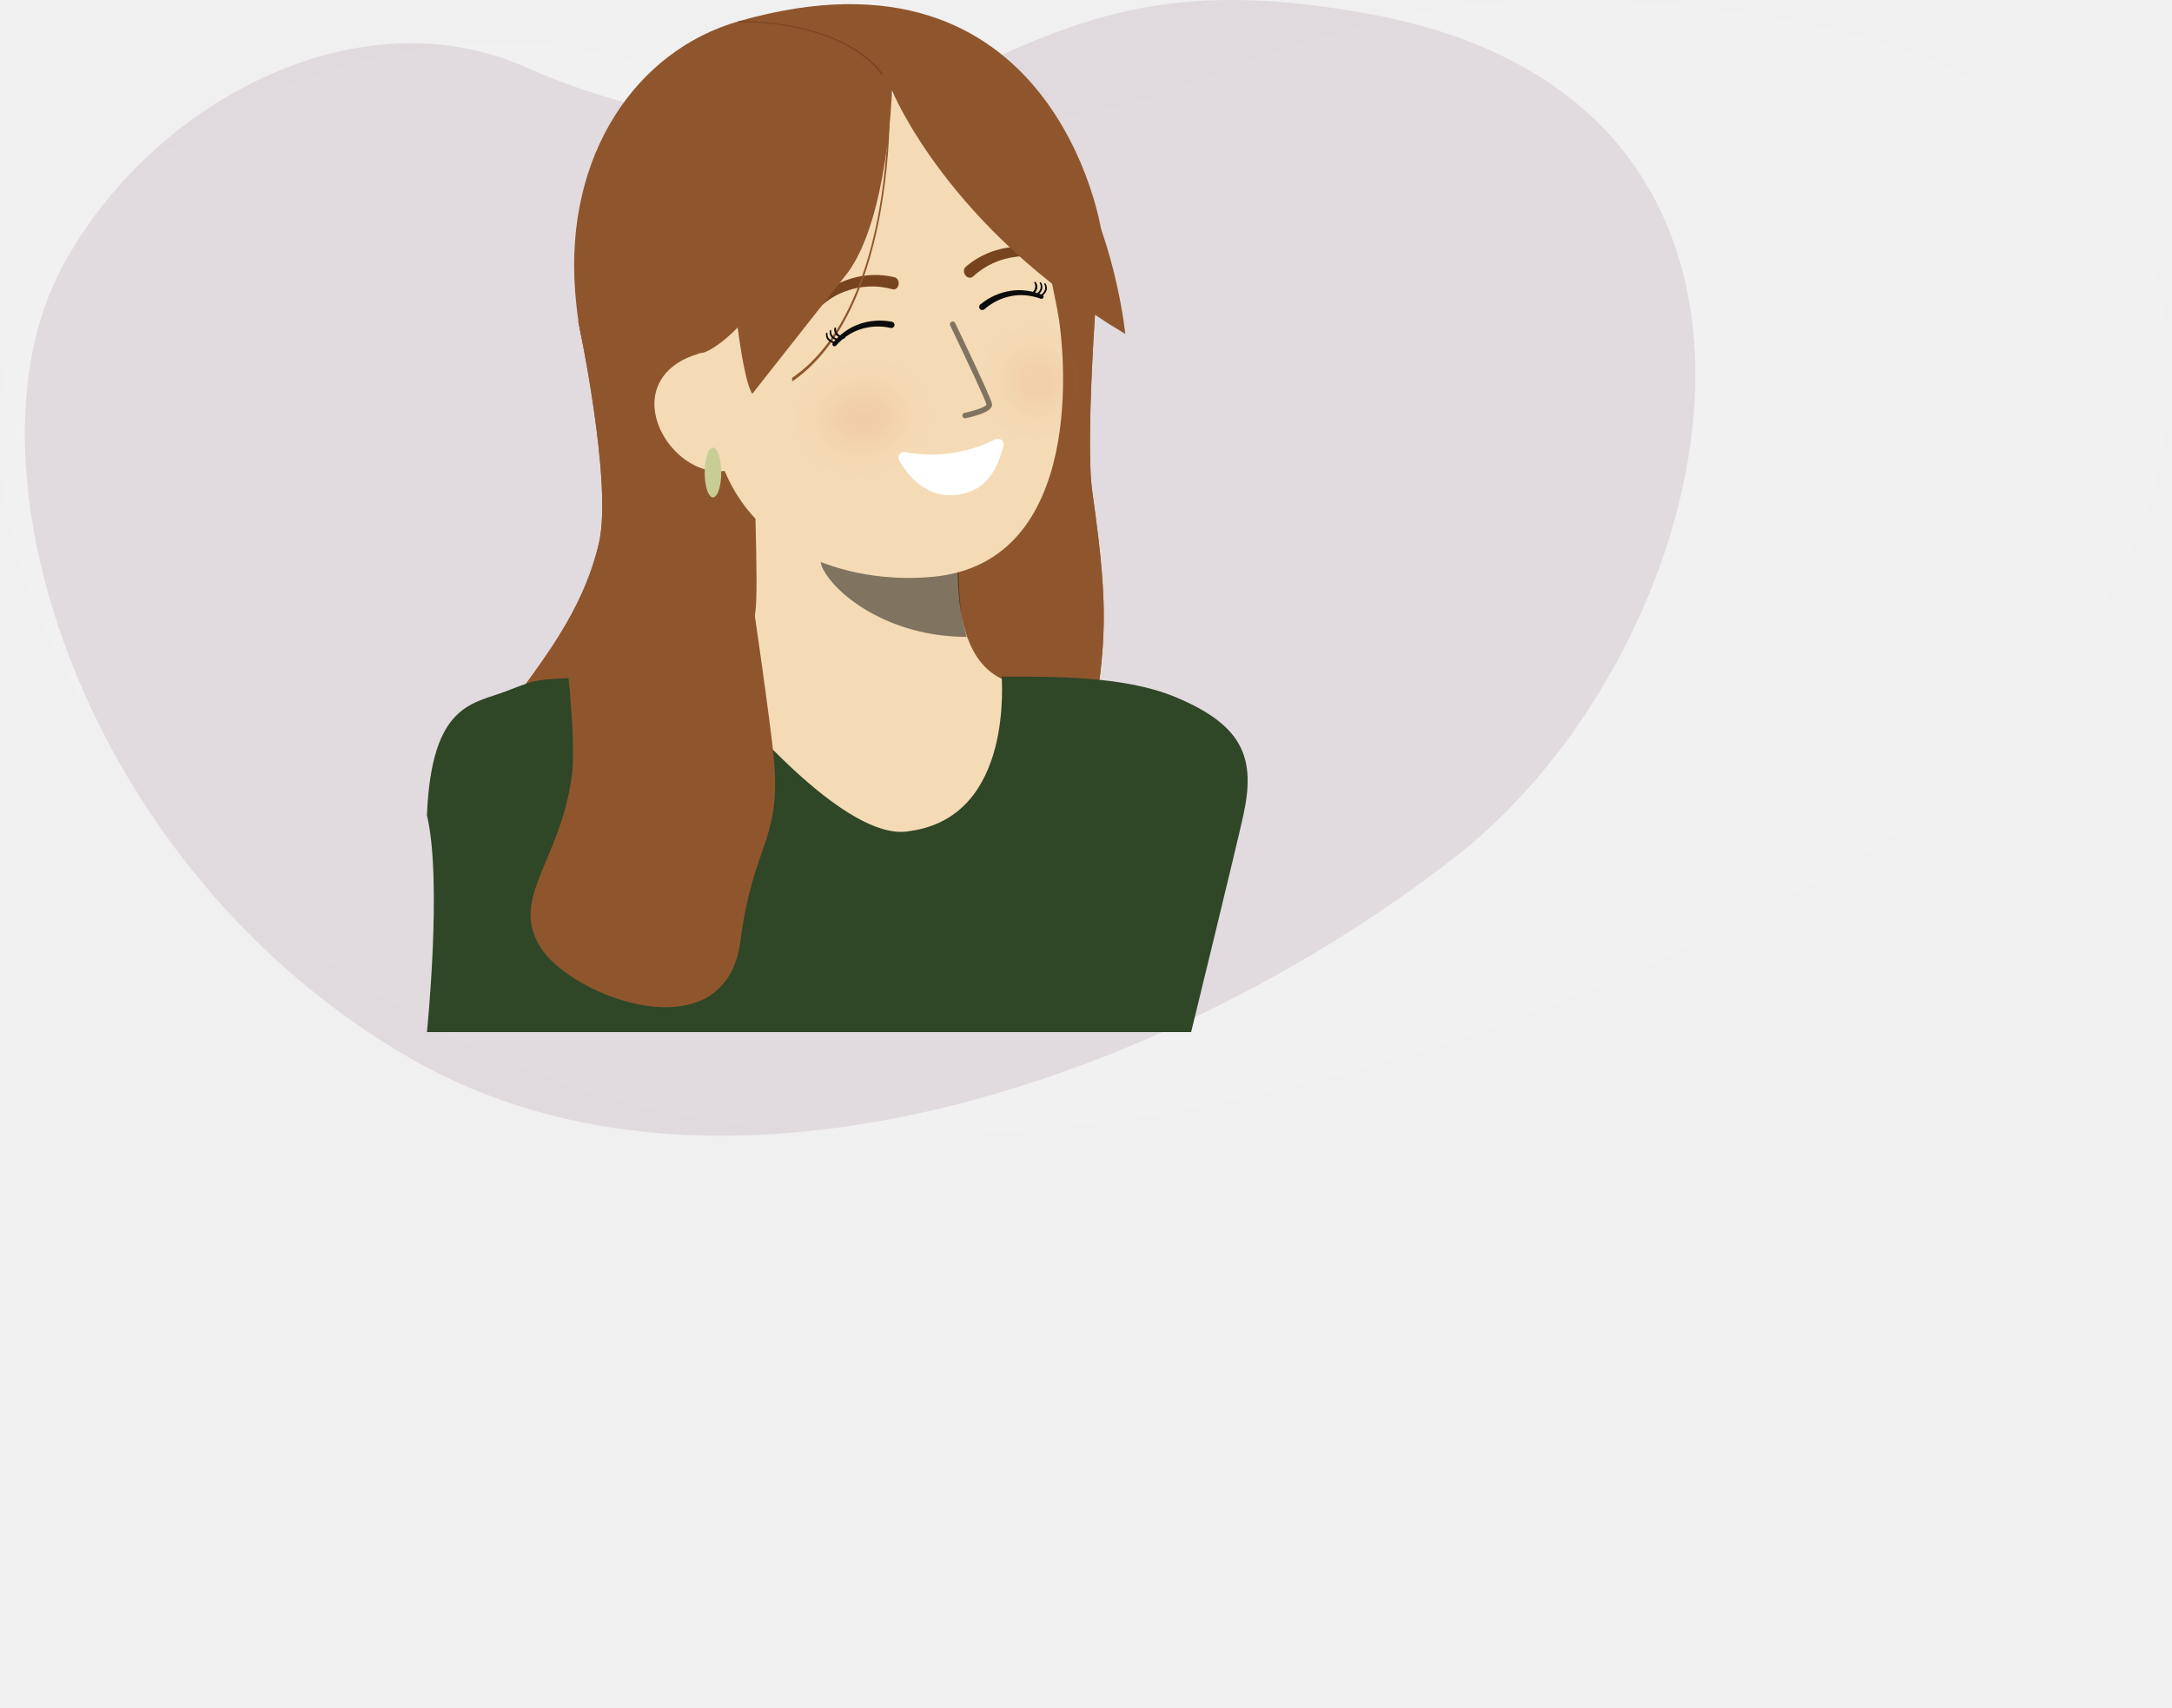
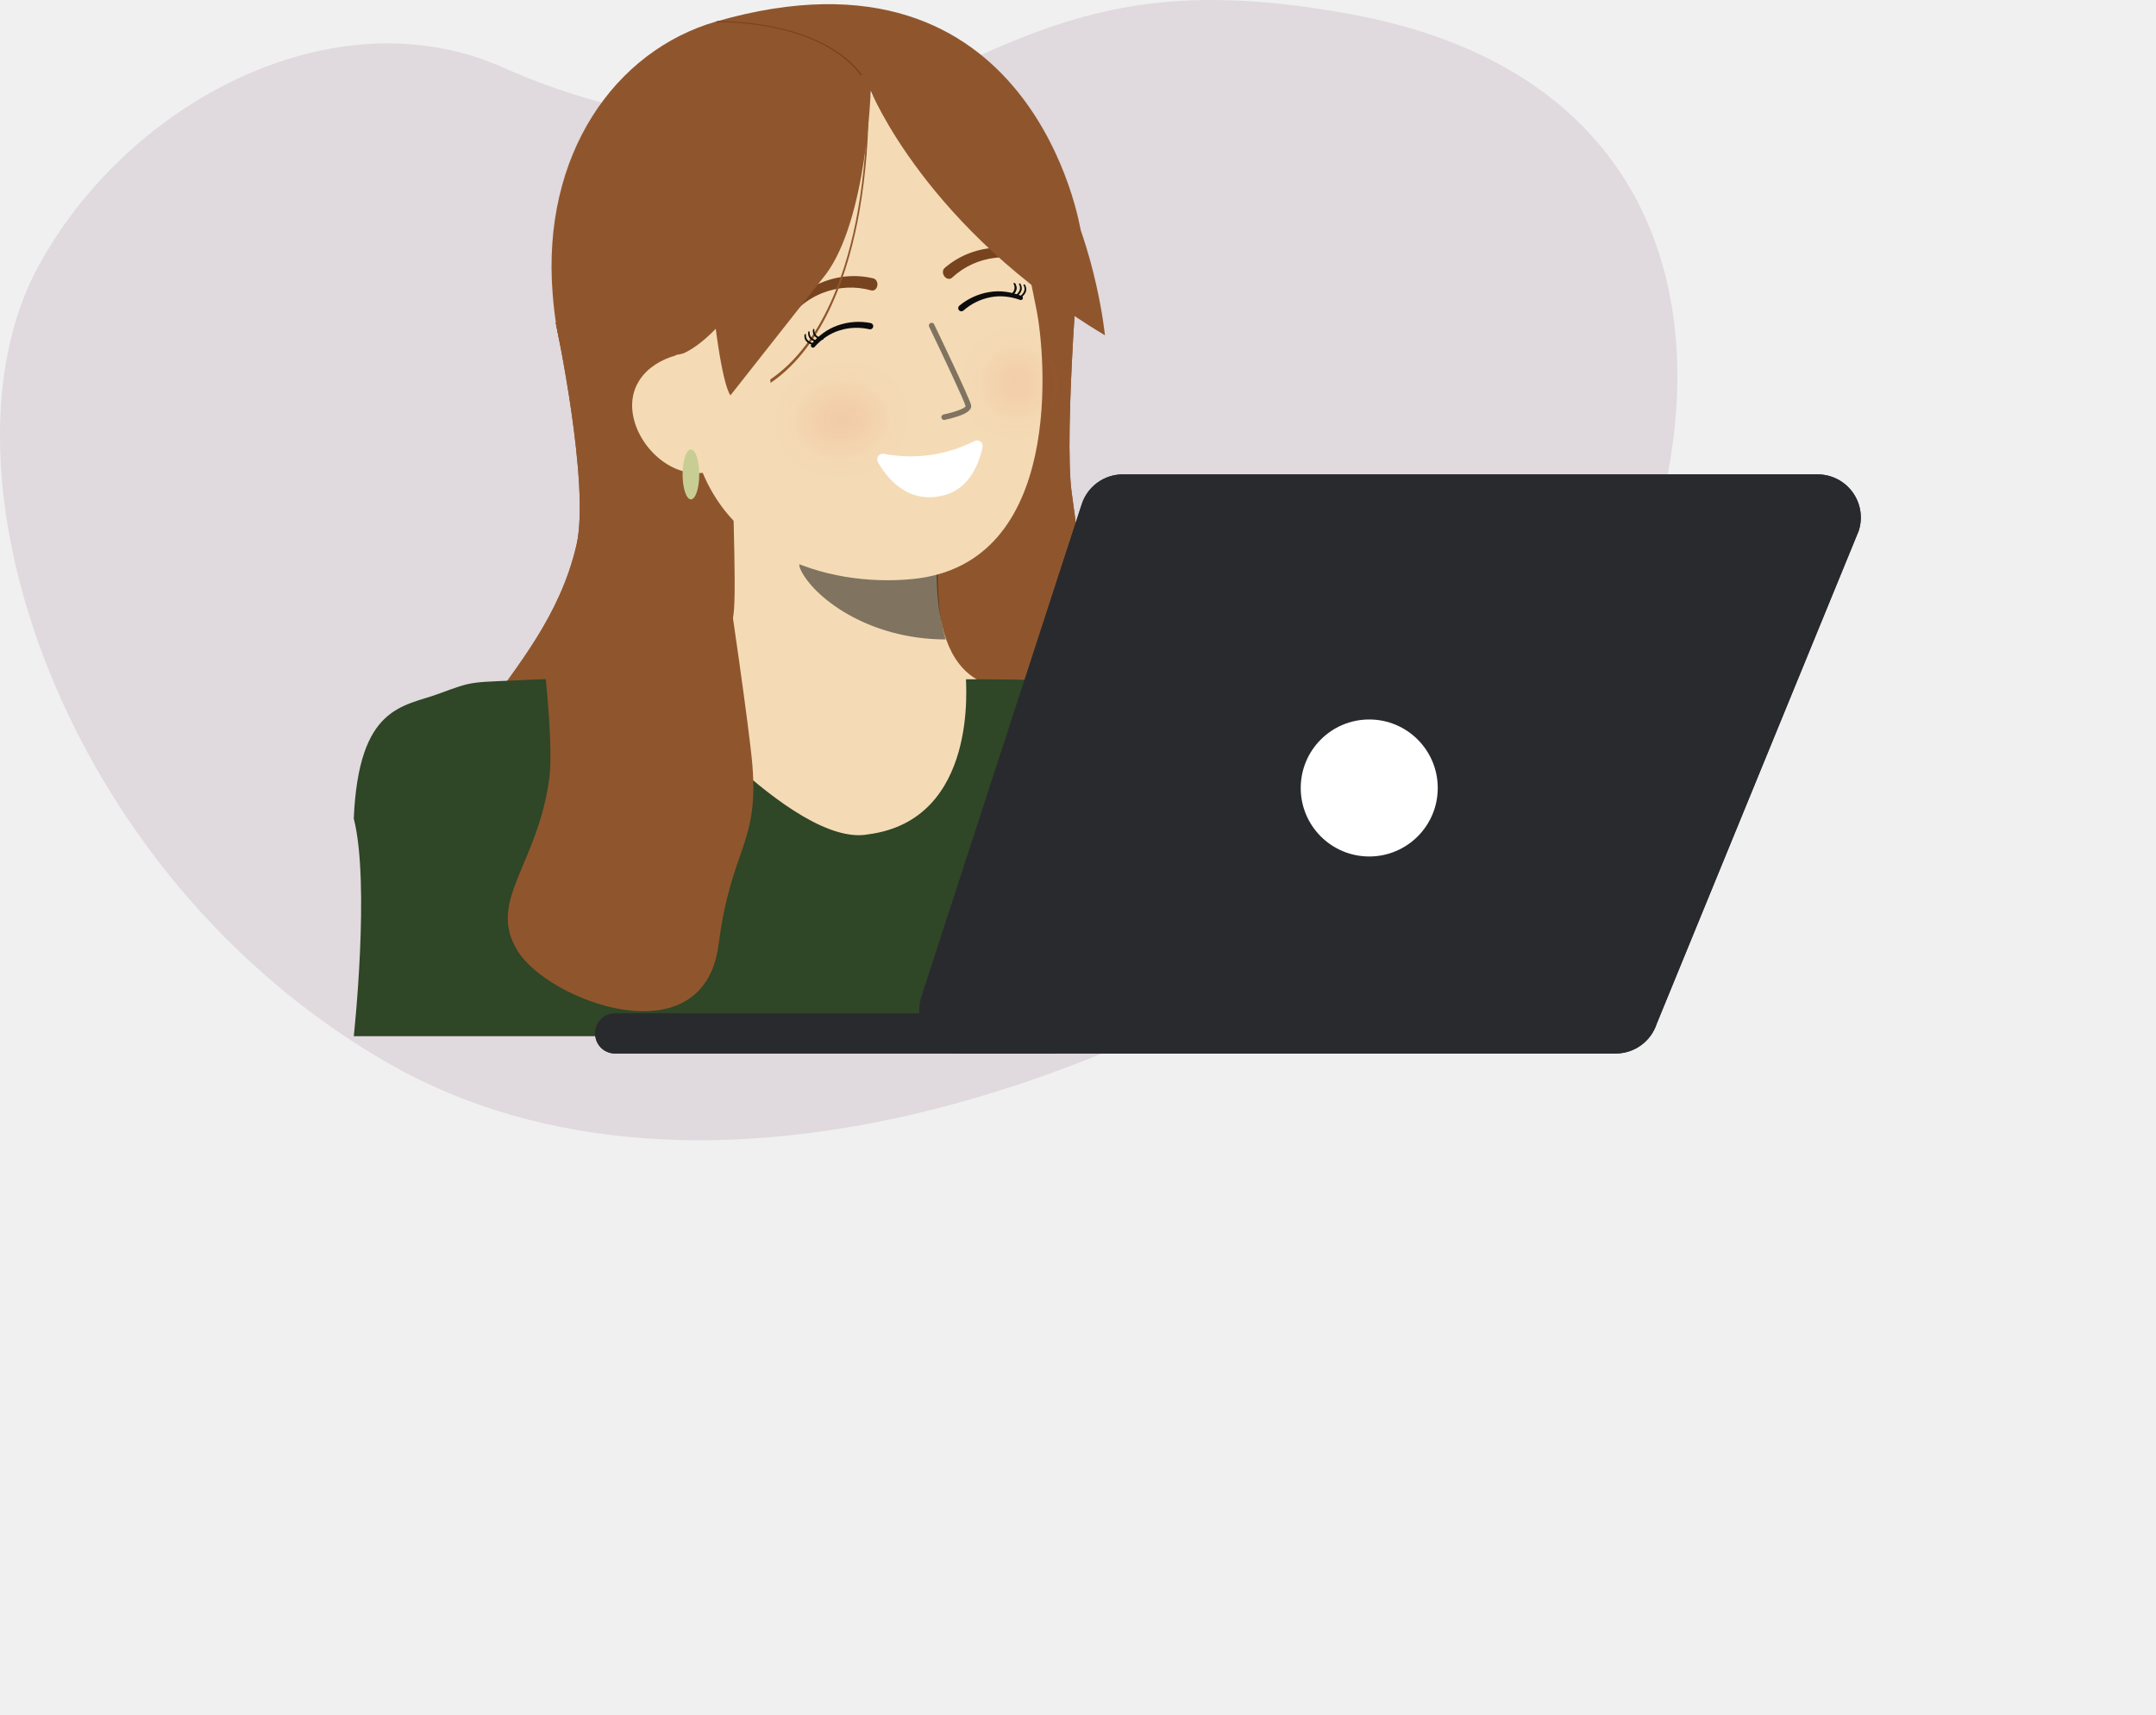
- <svg xmlns="http://www.w3.org/2000/svg" width="524" height="412" viewBox="0 0 524 412" fill="none">
-   <g clip-path="url(#clip0_0_1)">
-     <path opacity="0.08" d="M121.16 255.475C219.432 298.858 361.042 259.243 448.527 206.609C532.494 156.092 573.327 24.915 421.791 3.443C358.694 -5.498 330 3.826 283.532 21.582C246.018 35.917 194.472 29.132 157.192 16.282C104.478 -1.886 39.513 24.54 11.7 64.391C-22.373 113.228 19.112 210.424 121.16 255.475Z" fill="white" />
-     <path opacity="0.1" d="M99.263 255.475C174.907 298.858 283.91 259.243 351.251 206.609C415.884 156.092 447.314 24.915 330.671 3.443C282.103 -5.498 260.016 3.826 224.247 21.582C195.371 35.917 155.694 29.132 126.998 16.282C86.422 -1.886 36.416 24.54 15.007 64.391C-11.22 113.228 20.713 210.424 99.263 255.475Z" fill="#4E0A2F" />
-     <path d="M139.5 77.5C139.5 77.5 147.862 116.5 144.5 131C136.5 165.5 102.193 179.261 123.088 199.038C143.983 218.815 248.903 241.987 259 196.5C267.5 158.206 267.939 150.088 263.5 118.5C261.492 104.206 265.642 55.335 265.642 55.335" fill="#8F562D" />
-     <path d="M139.5 77.5C139.5 77.5 147.862 116.5 144.5 131C136.5 165.5 102.193 179.261 123.088 199.038C143.983 218.815 248.903 241.987 259 196.5C267.5 158.206 267.939 150.088 263.5 118.5C261.492 104.206 265.642 55.335 265.642 55.335" fill="#8F562D" />
-     <path d="M253 167.063C252.779 167.033 250.329 209.471 203.101 205.771C170.406 203.215 158.749 167 158 167C161.525 166.218 167.461 165.081 169.026 164.209C174.175 161.321 180.542 158.316 182.205 147.879C183.164 141.868 181.533 111.089 182.038 105L232.228 116.695C231.527 129.548 226.619 159.348 243.821 164.622C246.679 165.494 249.763 166.296 253 167.063Z" fill="#F4DBB5" />
-     <path opacity="0.5" d="M233.219 153.656C232.4 151.016 231.873 148.295 231.646 145.54C231.072 139.254 231.186 132.923 231.988 126.662C221.361 125.227 211.349 120.84 203.09 114C202.119 117.586 196.778 133.256 198.257 136.664C201.048 143.106 214.181 153.656 233.219 153.656Z" fill="#0C0C0C" />
-     <path d="M225.181 139.151C204.563 141.151 177.887 132.899 172.361 105.443L167.375 80.669C161.849 53.213 171.79 28.052 197.641 22.849C223.493 17.649 247.295 36.015 252.821 63.471L255.029 74.442C257.149 84.974 261.966 135.592 225.181 139.151Z" fill="#F4DBB5" />
-     <path d="M215.196 77.63C212.564 77.107 209.841 77.3 207.308 78.188C206.057 78.619 204.877 79.235 203.808 80.017C202.744 80.788 201.781 81.69 200.942 82.702C200.854 82.802 200.808 82.933 200.815 83.066C200.822 83.2 200.882 83.325 200.98 83.415C201.079 83.505 201.209 83.553 201.343 83.548C201.477 83.543 201.603 83.485 201.694 83.388L201.721 83.36C202.531 82.448 203.451 81.642 204.461 80.96C205.461 80.278 206.558 79.751 207.715 79.397C210.012 78.676 212.459 78.576 214.807 79.108L214.865 79.122C215.062 79.169 215.27 79.137 215.443 79.031C215.616 78.926 215.74 78.756 215.788 78.559C215.836 78.362 215.803 78.154 215.698 77.981C215.592 77.808 215.422 77.684 215.225 77.637L215.196 77.63Z" fill="#0C0C0C" />
-     <path d="M236.49 73.461C238.553 71.745 241.039 70.614 243.688 70.185C244.993 69.967 246.324 69.945 247.636 70.122C248.939 70.291 250.216 70.624 251.436 71.113C251.562 71.158 251.665 71.251 251.722 71.372C251.78 71.493 251.787 71.631 251.744 71.758C251.7 71.884 251.608 71.988 251.488 72.047C251.368 72.107 251.23 72.116 251.103 72.074L251.066 72.063C249.92 71.648 248.726 71.379 247.513 71.262C246.309 71.14 245.093 71.201 243.907 71.442C241.545 71.906 239.347 72.986 237.538 74.574L237.493 74.614C237.343 74.75 237.145 74.82 236.943 74.81C236.74 74.8 236.55 74.71 236.414 74.56C236.278 74.41 236.208 74.212 236.218 74.009C236.228 73.807 236.318 73.617 236.468 73.481L236.49 73.461Z" fill="#0C0C0C" />
-     <g opacity="0.1" filter="url(#filter0_f_0_1)">
-       <path d="M208.929 107.44C214.088 106.825 217.913 103.343 217.474 99.663C217.035 95.983 212.498 93.499 207.34 94.114C202.181 94.73 198.356 98.212 198.795 101.892C199.234 105.572 203.771 108.056 208.929 107.44Z" fill="#DE2D2D" />
-     </g>
-     <path opacity="0.5" d="M232.935 100.904L232.985 100.896C234.033 100.678 235.068 100.402 236.085 100.069C237.603 99.561 239.585 98.727 239.313 97.354C238.999 95.789 231.313 79.772 230.441 77.954C230.405 77.873 230.353 77.8 230.288 77.739C230.223 77.679 230.146 77.632 230.062 77.601C229.979 77.571 229.89 77.557 229.801 77.561C229.712 77.566 229.625 77.588 229.545 77.626C229.465 77.665 229.393 77.719 229.334 77.786C229.275 77.853 229.23 77.93 229.202 78.015C229.174 78.099 229.163 78.188 229.17 78.277C229.176 78.366 229.201 78.452 229.241 78.531C232.518 85.352 237.796 96.566 238.008 97.62C237.842 98.111 235.324 99.07 232.725 99.594C232.551 99.623 232.395 99.719 232.292 99.862C232.189 100.005 232.147 100.183 232.175 100.357C232.203 100.531 232.299 100.687 232.442 100.79C232.585 100.893 232.763 100.935 232.937 100.907L232.935 100.904Z" fill="#0C0C0C" />
-     <path d="M146.748 89.562L169.924 85.035C187.431 77.714 213 20.5 213 20.5C213 20.5 226 18 265.642 55.336C265.642 55.336 254.425 -16.749 178.177 5.136C153.592 12.191 136.177 37.25 138.767 70.443C140.582 93.7 146.748 89.562 146.748 89.562Z" fill="#8F562D" />
-     <path d="M175.65 113.485C167.794 115.066 159.734 107.943 158.15 100.085C156.566 92.227 162.066 86.614 169.922 85.033L175.03 89.482L182.403 112.123L175.65 113.485Z" fill="#F4DBB5" />
-     <path d="M215.833 66.898C211.621 65.888 207.261 66.26 203.208 67.977C201.205 68.811 199.317 70.003 197.606 71.514C195.903 73.005 194.362 74.749 193.019 76.706C192.877 76.899 192.804 77.152 192.816 77.41C192.827 77.669 192.922 77.911 193.08 78.085C193.238 78.26 193.447 78.352 193.66 78.342C193.874 78.332 194.076 78.221 194.223 78.032L194.266 77.978C195.561 76.215 197.035 74.656 198.651 73.337C200.252 72.018 202.007 70.999 203.86 70.315C207.536 68.921 211.452 68.729 215.211 69.756L215.303 69.783C215.619 69.875 215.951 69.813 216.228 69.609C216.505 69.405 216.704 69.076 216.78 68.695C216.856 68.314 216.804 67.913 216.636 67.578C216.467 67.244 216.195 67.004 215.88 66.912L215.833 66.898Z" fill="#77441F" />
-     <path d="M232.941 64.412C236.218 61.579 240.262 59.907 244.65 59.57C246.813 59.39 249.038 59.581 251.251 60.137C253.449 60.679 255.619 61.52 257.711 62.641C257.926 62.748 258.107 62.939 258.215 63.174C258.324 63.408 258.351 63.667 258.291 63.895C258.23 64.122 258.087 64.299 257.893 64.389C257.698 64.478 257.468 64.472 257.251 64.372L257.188 64.344C255.228 63.374 253.203 62.666 251.16 62.237C249.133 61.801 247.106 61.703 245.146 61.946C241.24 62.397 237.673 64.025 234.807 66.665L234.737 66.731C234.5 66.958 234.175 67.055 233.836 67.001C233.496 66.947 233.169 66.747 232.926 66.444C232.683 66.14 232.545 65.76 232.541 65.385C232.537 65.01 232.669 64.672 232.906 64.445L232.941 64.412Z" fill="#77441F" />
-     <path d="M219.5 200.5C202.402 203.877 170.836 163.235 170.836 163.235C170.836 163.235 155.247 162.705 145.185 163.236C128.712 164.106 130.874 163.348 122.225 166.722C114.18 169.86 104.111 169.505 103 196.683C106.753 212.379 103 249 103 249H287.363C287.363 249 298.418 203.749 299.96 196.683C302.9 183.195 300.269 175.064 283.434 168.116C271.225 163.077 254.383 163.235 241.696 163.236C241.49 163.236 244.903 197.014 219.5 200.5Z" fill="#2F4627" />
-     <g opacity="0.1" filter="url(#filter1_f_0_1)">
-       <path d="M250.981 98.792C254.51 98.371 257.016 95.046 256.577 91.367C256.138 87.687 252.92 85.045 249.391 85.466C245.861 85.887 243.356 89.212 243.795 92.892C244.234 96.572 247.451 99.213 250.981 98.792Z" fill="#DE2D2D" />
-     </g>
-     <path d="M215.011 20.91C210.506 12.272 200.716 8.428 193.294 6.725C188.343 5.605 183.176 5.046 178.125 5.084L178.22 5.346C183.205 5.31 188.304 5.863 193.19 6.969C200.491 8.647 210.123 12.435 214.561 20.948L215.011 20.91Z" fill="#78441E" />
-     <path d="M191.138 92.012C204.318 83.01 210.011 64.698 212.465 50.917C214.077 41.724 214.822 32.183 214.652 22.905L214.251 23.102C214.417 32.259 213.68 41.675 212.087 50.746C209.669 64.301 204.06 82.32 191.07 91.188L191.138 92.012Z" fill="#8F562D" />
-     <ellipse cx="172" cy="114" rx="2" ry="6" fill="#C8CD94" />
-     <path d="M203.467 81.657C202.728 81.532 202.135 81.238 201.75 80.805C201.558 80.593 201.426 80.345 201.359 80.071C201.291 79.799 201.277 79.507 201.317 79.202C201.32 79.172 201.34 79.138 201.373 79.109C201.406 79.079 201.45 79.056 201.494 79.045C201.538 79.034 201.58 79.035 201.61 79.049C201.64 79.062 201.656 79.087 201.655 79.117L201.654 79.126C201.63 79.406 201.657 79.672 201.733 79.919C201.807 80.164 201.941 80.384 202.129 80.57C202.498 80.944 203.048 81.192 203.723 81.288L203.74 81.29C203.797 81.298 203.838 81.324 203.854 81.364C203.87 81.404 203.859 81.453 203.824 81.502C203.789 81.551 203.733 81.595 203.667 81.624C203.602 81.653 203.533 81.665 203.476 81.658L203.467 81.657Z" fill="#0C0C0C" />
-     <path d="M201.438 82.879C200.698 82.754 200.105 82.46 199.72 82.027C199.528 81.815 199.396 81.567 199.329 81.293C199.261 81.021 199.247 80.729 199.288 80.424C199.291 80.394 199.311 80.36 199.344 80.331C199.377 80.301 199.42 80.278 199.464 80.267C199.509 80.256 199.55 80.257 199.58 80.271C199.61 80.284 199.626 80.309 199.625 80.339L199.625 80.348C199.601 80.628 199.627 80.894 199.704 81.141C199.778 81.386 199.911 81.606 200.099 81.792C200.468 82.166 201.018 82.414 201.693 82.51L201.71 82.512C201.768 82.52 201.809 82.546 201.824 82.586C201.84 82.626 201.829 82.675 201.794 82.724C201.759 82.773 201.703 82.817 201.638 82.846C201.572 82.875 201.503 82.887 201.446 82.88L201.438 82.879Z" fill="#0C0C0C" />
-     <path d="M202.333 82.23C201.593 82.106 201 81.811 200.615 81.378C200.423 81.166 200.292 80.918 200.225 80.644C200.156 80.373 200.142 80.081 200.183 79.776C200.186 79.745 200.206 79.711 200.239 79.682C200.272 79.652 200.315 79.63 200.359 79.618C200.404 79.607 200.445 79.609 200.476 79.622C200.506 79.635 200.522 79.66 200.52 79.69L200.52 79.699C200.496 79.979 200.522 80.245 200.599 80.492C200.673 80.737 200.806 80.957 200.995 81.143C201.364 81.517 201.914 81.765 202.589 81.862L202.606 81.864C202.663 81.871 202.704 81.897 202.72 81.937C202.736 81.977 202.725 82.026 202.69 82.075C202.655 82.124 202.598 82.168 202.533 82.197C202.468 82.226 202.399 82.239 202.341 82.231L202.333 82.23Z" fill="#0C0C0C" />
-     <path d="M203.467 81.657C202.728 81.532 202.135 81.238 201.75 80.805C201.558 80.593 201.426 80.345 201.359 80.071C201.291 79.799 201.277 79.507 201.317 79.202C201.32 79.172 201.34 79.138 201.373 79.109C201.406 79.079 201.45 79.056 201.494 79.045C201.538 79.034 201.58 79.035 201.61 79.049C201.64 79.062 201.656 79.087 201.655 79.117L201.654 79.126C201.63 79.406 201.657 79.672 201.733 79.919C201.807 80.164 201.941 80.384 202.129 80.57C202.498 80.944 203.048 81.192 203.723 81.288L203.74 81.29C203.797 81.298 203.838 81.324 203.854 81.364C203.87 81.404 203.859 81.453 203.824 81.502C203.789 81.551 203.733 81.595 203.667 81.624C203.602 81.653 203.533 81.665 203.476 81.658L203.467 81.657Z" fill="#0C0C0C" />
-     <path d="M248.919 71.233C249.544 70.818 249.967 70.309 250.142 69.756C250.232 69.484 250.252 69.205 250.201 68.927C250.153 68.651 250.048 68.379 249.886 68.116C249.871 68.09 249.839 68.067 249.797 68.053C249.755 68.04 249.706 68.037 249.661 68.044C249.616 68.052 249.579 68.07 249.557 68.095C249.535 68.119 249.53 68.148 249.544 68.175L249.547 68.183C249.683 68.429 249.767 68.683 249.797 68.94C249.829 69.194 249.797 69.449 249.701 69.696C249.515 70.187 249.113 70.637 248.536 71L248.521 71.008C248.472 71.039 248.445 71.079 248.447 71.122C248.448 71.165 248.478 71.206 248.53 71.236C248.582 71.266 248.651 71.284 248.723 71.284C248.794 71.284 248.862 71.267 248.912 71.237L248.919 71.233Z" fill="#0C0C0C" />
-     <path d="M251.27 71.525C251.895 71.11 252.317 70.601 252.493 70.048C252.583 69.776 252.602 69.497 252.552 69.219C252.504 68.943 252.399 68.671 252.237 68.408C252.222 68.382 252.19 68.359 252.148 68.345C252.106 68.332 252.057 68.329 252.012 68.336C251.967 68.344 251.93 68.362 251.908 68.387C251.886 68.411 251.881 68.44 251.894 68.468L251.898 68.475C252.034 68.721 252.118 68.975 252.148 69.232C252.18 69.486 252.148 69.741 252.052 69.988C251.866 70.479 251.464 70.929 250.887 71.292L250.872 71.3C250.823 71.331 250.796 71.371 250.798 71.414C250.799 71.457 250.829 71.498 250.881 71.528C250.933 71.558 251.002 71.576 251.074 71.576C251.145 71.576 251.213 71.559 251.263 71.529L251.27 71.525Z" fill="#0C0C0C" />
-     <path d="M250.188 71.296C250.813 70.881 251.236 70.371 251.412 69.819C251.501 69.547 251.521 69.268 251.471 68.99C251.423 68.714 251.317 68.442 251.156 68.179C251.141 68.152 251.109 68.13 251.067 68.116C251.025 68.103 250.976 68.1 250.931 68.107C250.886 68.115 250.848 68.133 250.826 68.158C250.804 68.182 250.799 68.211 250.813 68.239L250.817 68.246C250.953 68.492 251.037 68.746 251.067 69.003C251.099 69.257 251.066 69.512 250.97 69.759C250.784 70.25 250.383 70.7 249.805 71.063L249.791 71.072C249.741 71.102 249.714 71.142 249.716 71.185C249.718 71.228 249.748 71.269 249.8 71.299C249.851 71.329 249.921 71.346 249.992 71.347C250.064 71.347 250.132 71.33 250.181 71.3L250.188 71.296Z" fill="#0C0C0C" />
-     <path d="M248.919 71.233C249.544 70.818 249.967 70.309 250.142 69.756C250.232 69.484 250.252 69.205 250.201 68.927C250.153 68.651 250.048 68.379 249.886 68.116C249.871 68.09 249.839 68.067 249.797 68.053C249.755 68.04 249.706 68.037 249.661 68.044C249.616 68.052 249.579 68.07 249.557 68.095C249.535 68.119 249.53 68.148 249.544 68.175L249.547 68.183C249.683 68.429 249.767 68.683 249.797 68.94C249.829 69.194 249.797 69.449 249.701 69.696C249.515 70.187 249.113 70.637 248.536 71L248.521 71.008C248.472 71.039 248.445 71.079 248.447 71.122C248.448 71.165 248.478 71.206 248.53 71.236C248.582 71.266 248.651 71.284 248.723 71.284C248.794 71.284 248.862 71.267 248.912 71.237L248.919 71.233Z" fill="#0C0C0C" />
-     <path d="M240.103 105.995C233.404 109.4 225.761 110.477 218.382 109.056C218.127 109.007 217.863 109.033 217.621 109.129C217.38 109.225 217.171 109.389 217.019 109.599C216.866 109.81 216.777 110.06 216.762 110.319C216.746 110.579 216.805 110.837 216.931 111.064C219.131 114.941 224.349 121.565 233.301 118.865C239.081 117.121 241.266 111.173 242.076 107.495C242.131 107.241 242.113 106.976 242.023 106.732C241.933 106.488 241.775 106.274 241.567 106.117C241.36 105.959 241.113 105.864 240.853 105.842C240.594 105.821 240.334 105.873 240.103 105.995Z" fill="white" />
+ <svg xmlns="http://www.w3.org/2000/svg" width="518" height="412" viewBox="0 0 518 412" fill="none">
+   <path opacity="0.1" d="M93.263 255.475C168.907 298.858 277.91 259.243 345.251 206.609C409.884 156.092 441.314 24.915 324.671 3.443C276.103 -5.498 254.016 3.826 218.247 21.582C189.371 35.917 149.694 29.132 120.998 16.282C80.422 -1.886 30.416 24.54 9.007 64.391C-17.22 113.228 14.713 210.424 93.263 255.475Z" fill="#4E0A2F" />
+   <path d="M133.5 77.5C133.5 77.5 141.862 116.5 138.5 131C130.5 165.5 96.193 179.261 117.088 199.038C137.983 218.815 242.903 241.987 253 196.5C261.5 158.206 261.939 150.088 257.5 118.5C255.492 104.206 259.642 55.335 259.642 55.335" fill="#8F562D" />
+   <path d="M133.5 77.5C133.5 77.5 141.862 116.5 138.5 131C130.5 165.5 96.193 179.261 117.088 199.038C137.983 218.815 242.903 241.987 253 196.5C261.5 158.206 261.939 150.088 257.5 118.5C255.492 104.206 259.642 55.335 259.642 55.335" fill="#8F562D" />
+   <path d="M247 167.063C246.779 167.033 244.329 209.471 197.101 205.771C164.406 203.215 152.749 167 152 167C155.525 166.218 161.461 165.081 163.026 164.209C168.175 161.321 174.542 158.316 176.205 147.879C177.164 141.868 175.533 111.089 176.038 105L226.228 116.695C225.527 129.548 220.619 159.348 237.821 164.622C240.679 165.494 243.763 166.296 247 167.063Z" fill="#F4DBB5" />
+   <path opacity="0.5" d="M227.219 153.656C226.4 151.016 225.873 148.295 225.646 145.54C225.072 139.254 225.186 132.923 225.988 126.662C215.361 125.227 205.349 120.84 197.09 114C196.119 117.586 190.778 133.256 192.257 136.664C195.048 143.106 208.181 153.656 227.219 153.656Z" fill="#0C0C0C" />
+   <path d="M219.181 139.151C198.563 141.151 171.887 132.899 166.361 105.443L161.375 80.669C155.849 53.213 165.79 28.052 191.641 22.849C217.493 17.649 241.295 36.015 246.821 63.471L249.029 74.442C251.149 84.974 255.966 135.592 219.181 139.151Z" fill="#F4DBB5" />
+   <path d="M209.196 77.63C206.564 77.107 203.841 77.3 201.308 78.188C200.057 78.619 198.877 79.235 197.808 80.017C196.744 80.788 195.781 81.69 194.942 82.702C194.854 82.802 194.808 82.933 194.815 83.066C194.822 83.2 194.882 83.325 194.98 83.415C195.079 83.505 195.209 83.553 195.343 83.548C195.477 83.543 195.603 83.485 195.694 83.388L195.721 83.36C196.531 82.448 197.451 81.642 198.461 80.96C199.461 80.278 200.558 79.751 201.715 79.397C204.012 78.676 206.459 78.576 208.807 79.108L208.865 79.122C209.062 79.169 209.27 79.137 209.443 79.031C209.616 78.926 209.74 78.756 209.788 78.559C209.836 78.362 209.803 78.154 209.698 77.981C209.592 77.808 209.422 77.684 209.225 77.637L209.196 77.63Z" fill="#0C0C0C" />
+   <path d="M230.49 73.461C232.553 71.745 235.039 70.614 237.688 70.185C238.993 69.967 240.324 69.945 241.636 70.122C242.939 70.291 244.216 70.624 245.436 71.113C245.562 71.158 245.665 71.251 245.722 71.372C245.78 71.493 245.787 71.631 245.744 71.758C245.7 71.884 245.608 71.988 245.488 72.047C245.368 72.107 245.23 72.116 245.103 72.074L245.066 72.063C243.92 71.648 242.726 71.379 241.513 71.262C240.309 71.14 239.093 71.201 237.907 71.442C235.545 71.906 233.347 72.986 231.538 74.574L231.493 74.614C231.343 74.75 231.145 74.82 230.943 74.81C230.74 74.8 230.55 74.71 230.414 74.56C230.278 74.41 230.208 74.212 230.218 74.009C230.228 73.807 230.318 73.617 230.468 73.481L230.49 73.461Z" fill="#0C0C0C" />
+   <g opacity="0.1" filter="url(#filter0_f_0_1)">
+     <path d="M202.929 107.44C208.088 106.825 211.913 103.343 211.474 99.663C211.035 95.983 206.498 93.499 201.34 94.114C196.181 94.73 192.356 98.212 192.795 101.892C193.234 105.572 197.771 108.056 202.929 107.44Z" fill="#DE2D2D" />
  </g>
-   <path d="M181.5 95L204.45 65.878C214.262 52.678 215.2 21.799 215.2 21.799C215.2 21.799 228.565 54.976 271.474 80.568C271.474 80.568 263.634 -0.06 205.638 20.069C186.938 26.558 174.338 47.477 177.4 74.405C179.546 93.272 181.5 95 181.5 95Z" fill="#8F562D" />
-   <path d="M136.193 154.498C136.193 154.498 139.164 178.249 137.97 187.08C135.127 208.09 122.939 216.471 130.362 228.515C137.786 240.559 175.063 254.671 178.65 226.969C181.67 203.648 188.339 203.011 186.762 183.774C186.049 175.069 181.01 141 181.01 141" fill="#8F562D" />
+   <path opacity="0.5" d="M226.935 100.904L226.985 100.896C228.033 100.678 229.068 100.402 230.085 100.069C231.603 99.561 233.585 98.727 233.313 97.354C232.999 95.789 225.313 79.772 224.441 77.954C224.405 77.873 224.353 77.8 224.288 77.739C224.223 77.679 224.146 77.632 224.062 77.601C223.979 77.571 223.89 77.557 223.801 77.561C223.712 77.566 223.625 77.588 223.545 77.626C223.465 77.665 223.393 77.719 223.334 77.786C223.275 77.853 223.23 77.93 223.202 78.015C223.174 78.099 223.163 78.188 223.17 78.277C223.176 78.366 223.201 78.452 223.241 78.531C226.518 85.352 231.796 96.566 232.008 97.62C231.842 98.111 229.324 99.07 226.725 99.594C226.551 99.623 226.395 99.719 226.292 99.862C226.189 100.005 226.147 100.183 226.175 100.357C226.203 100.531 226.299 100.687 226.442 100.79C226.585 100.893 226.763 100.935 226.937 100.907L226.935 100.904Z" fill="#0C0C0C" />
+   <path d="M140.748 89.562L163.924 85.035C181.431 77.714 207 20.5 207 20.5C207 20.5 220 18 259.642 55.336C259.642 55.336 248.425 -16.749 172.177 5.136C147.592 12.191 130.177 37.25 132.767 70.443C134.582 93.7 140.748 89.562 140.748 89.562Z" fill="#8F562D" />
+   <path d="M169.65 113.485C161.794 115.066 153.734 107.943 152.15 100.085C150.566 92.227 156.066 86.614 163.922 85.033L169.03 89.482L176.403 112.123L169.65 113.485Z" fill="#F4DBB5" />
+   <path d="M209.833 66.898C205.621 65.888 201.261 66.26 197.208 67.977C195.205 68.811 193.317 70.003 191.606 71.514C189.903 73.005 188.362 74.749 187.019 76.706C186.877 76.899 186.804 77.152 186.816 77.41C186.827 77.669 186.922 77.911 187.08 78.085C187.238 78.26 187.447 78.352 187.66 78.342C187.874 78.332 188.076 78.221 188.223 78.032L188.266 77.978C189.561 76.215 191.035 74.656 192.651 73.337C194.252 72.018 196.007 70.999 197.86 70.315C201.536 68.921 205.452 68.729 209.211 69.756L209.303 69.783C209.619 69.875 209.951 69.813 210.228 69.609C210.505 69.405 210.704 69.076 210.78 68.695C210.856 68.314 210.804 67.913 210.636 67.578C210.467 67.244 210.195 67.004 209.88 66.912L209.833 66.898Z" fill="#77441F" />
+   <path d="M226.941 64.412C230.218 61.579 234.262 59.907 238.65 59.57C240.813 59.39 243.038 59.581 245.251 60.137C247.449 60.679 249.619 61.52 251.711 62.641C251.926 62.748 252.107 62.939 252.215 63.174C252.324 63.408 252.351 63.667 252.291 63.895C252.23 64.122 252.087 64.299 251.893 64.389C251.698 64.478 251.468 64.472 251.251 64.372L251.188 64.344C249.228 63.374 247.203 62.666 245.16 62.237C243.133 61.801 241.106 61.703 239.146 61.946C235.24 62.397 231.673 64.025 228.807 66.665L228.737 66.731C228.5 66.958 228.175 67.055 227.836 67.001C227.496 66.947 227.169 66.747 226.926 66.444C226.683 66.14 226.545 65.76 226.541 65.385C226.537 65.01 226.669 64.672 226.906 64.445L226.941 64.412Z" fill="#77441F" />
+   <path d="M208.561 200.5C190.426 203.877 156.947 163.235 156.947 163.235C156.947 163.235 140.413 162.705 129.742 163.236C112.27 164.106 114.563 163.348 105.39 166.722C96.858 169.86 86.178 169.505 85 196.683C88.98 212.379 85 249 85 249H280.536C280.536 249 292.262 203.749 293.896 196.683C297.016 183.195 294.225 175.064 276.37 168.116C263.421 163.077 245.557 163.235 232.102 163.236C231.884 163.236 235.503 197.014 208.561 200.5Z" fill="#2F4627" />
+   <g opacity="0.1" filter="url(#filter1_f_0_1)">
+     <path d="M244.981 98.792C248.51 98.371 251.016 95.046 250.577 91.367C250.138 87.687 246.92 85.045 243.391 85.466C239.861 85.887 237.356 89.212 237.795 92.892C238.234 96.572 241.451 99.213 244.981 98.792Z" fill="#DE2D2D" />
+   </g>
+   <path d="M209.011 20.91C204.506 12.272 194.716 8.428 187.294 6.725C182.343 5.605 177.176 5.046 172.125 5.084L172.22 5.346C177.205 5.31 182.304 5.863 187.19 6.969C194.491 8.647 204.123 12.435 208.561 20.948L209.011 20.91Z" fill="#78441E" />
+   <path d="M185.138 92.012C198.318 83.01 204.011 64.698 206.465 50.917C208.077 41.724 208.822 32.183 208.652 22.905L208.251 23.102C208.417 32.259 207.68 41.675 206.087 50.746C203.669 64.301 198.06 82.32 185.07 91.188L185.138 92.012Z" fill="#8F562D" />
+   <ellipse cx="166" cy="114" rx="2" ry="6" fill="#C8CD94" />
+   <path d="M197.467 81.657C196.728 81.532 196.135 81.238 195.75 80.805C195.558 80.593 195.426 80.345 195.359 80.071C195.291 79.799 195.277 79.507 195.317 79.202C195.32 79.172 195.34 79.138 195.373 79.109C195.406 79.079 195.45 79.056 195.494 79.045C195.538 79.034 195.58 79.035 195.61 79.049C195.64 79.062 195.656 79.087 195.655 79.117L195.654 79.126C195.63 79.406 195.657 79.672 195.733 79.919C195.807 80.164 195.941 80.384 196.129 80.57C196.498 80.944 197.048 81.192 197.723 81.288L197.74 81.29C197.797 81.298 197.838 81.324 197.854 81.364C197.87 81.404 197.859 81.453 197.824 81.502C197.789 81.551 197.733 81.595 197.667 81.624C197.602 81.653 197.533 81.665 197.476 81.658L197.467 81.657Z" fill="#0C0C0C" />
+   <path d="M195.438 82.879C194.698 82.754 194.105 82.46 193.72 82.027C193.528 81.815 193.396 81.567 193.329 81.293C193.261 81.021 193.247 80.729 193.288 80.424C193.291 80.394 193.311 80.36 193.344 80.331C193.377 80.301 193.42 80.278 193.464 80.267C193.509 80.256 193.55 80.257 193.58 80.271C193.61 80.284 193.626 80.309 193.625 80.339L193.625 80.348C193.601 80.628 193.627 80.894 193.704 81.141C193.778 81.386 193.911 81.606 194.099 81.792C194.468 82.166 195.018 82.414 195.693 82.51L195.71 82.512C195.768 82.52 195.809 82.546 195.824 82.586C195.84 82.626 195.829 82.675 195.794 82.724C195.759 82.773 195.703 82.817 195.638 82.846C195.572 82.875 195.503 82.887 195.446 82.88L195.438 82.879Z" fill="#0C0C0C" />
+   <path d="M196.333 82.23C195.593 82.106 195 81.811 194.615 81.378C194.423 81.166 194.292 80.918 194.225 80.644C194.156 80.373 194.142 80.081 194.183 79.776C194.186 79.745 194.206 79.711 194.239 79.682C194.272 79.652 194.315 79.63 194.359 79.618C194.404 79.607 194.445 79.609 194.476 79.622C194.506 79.635 194.522 79.66 194.52 79.69L194.52 79.699C194.496 79.979 194.522 80.245 194.599 80.492C194.673 80.737 194.806 80.957 194.995 81.143C195.364 81.517 195.914 81.765 196.589 81.862L196.606 81.864C196.663 81.871 196.704 81.897 196.72 81.937C196.736 81.977 196.725 82.026 196.69 82.075C196.655 82.124 196.598 82.168 196.533 82.197C196.468 82.226 196.399 82.239 196.341 82.231L196.333 82.23Z" fill="#0C0C0C" />
+   <path d="M242.919 71.233C243.544 70.818 243.967 70.309 244.142 69.756C244.232 69.484 244.252 69.205 244.201 68.927C244.153 68.651 244.048 68.379 243.886 68.116C243.871 68.09 243.839 68.067 243.797 68.053C243.755 68.04 243.706 68.037 243.661 68.044C243.616 68.052 243.579 68.07 243.557 68.095C243.535 68.119 243.53 68.148 243.544 68.175L243.547 68.183C243.683 68.429 243.767 68.683 243.797 68.94C243.829 69.194 243.797 69.449 243.701 69.696C243.515 70.187 243.113 70.637 242.536 71L242.521 71.008C242.472 71.039 242.445 71.079 242.447 71.122C242.448 71.165 242.478 71.206 242.53 71.236C242.582 71.266 242.651 71.284 242.723 71.284C242.794 71.284 242.862 71.267 242.912 71.237L242.919 71.233Z" fill="#0C0C0C" />
+   <path d="M245.27 71.525C245.895 71.11 246.317 70.601 246.493 70.048C246.583 69.776 246.602 69.497 246.552 69.219C246.504 68.943 246.399 68.671 246.237 68.408C246.222 68.382 246.19 68.359 246.148 68.345C246.106 68.332 246.057 68.329 246.012 68.336C245.967 68.344 245.93 68.362 245.908 68.387C245.886 68.411 245.881 68.44 245.894 68.468L245.898 68.475C246.034 68.721 246.118 68.975 246.148 69.232C246.18 69.486 246.148 69.741 246.052 69.988C245.866 70.479 245.464 70.929 244.887 71.292L244.872 71.3C244.823 71.331 244.796 71.371 244.798 71.414C244.799 71.457 244.829 71.498 244.881 71.528C244.933 71.558 245.002 71.576 245.074 71.576C245.145 71.576 245.213 71.559 245.263 71.529L245.27 71.525Z" fill="#0C0C0C" />
+   <path d="M244.188 71.296C244.813 70.881 245.236 70.371 245.412 69.819C245.501 69.547 245.521 69.268 245.471 68.99C245.423 68.714 245.317 68.442 245.156 68.179C245.141 68.152 245.109 68.13 245.067 68.116C245.025 68.103 244.976 68.1 244.931 68.107C244.886 68.115 244.848 68.133 244.826 68.158C244.804 68.182 244.799 68.211 244.813 68.239L244.817 68.246C244.953 68.492 245.037 68.746 245.067 69.003C245.099 69.257 245.066 69.512 244.97 69.759C244.784 70.25 244.383 70.7 243.805 71.063L243.791 71.072C243.741 71.102 243.714 71.142 243.716 71.185C243.718 71.228 243.748 71.269 243.8 71.299C243.851 71.329 243.921 71.346 243.992 71.347C244.064 71.347 244.132 71.33 244.181 71.3L244.188 71.296Z" fill="#0C0C0C" />
+   <path d="M242.919 71.233C243.544 70.818 243.967 70.309 244.142 69.756C244.232 69.484 244.252 69.205 244.201 68.927C244.153 68.651 244.048 68.379 243.886 68.116C243.871 68.09 243.839 68.067 243.797 68.053C243.755 68.04 243.706 68.037 243.661 68.044C243.616 68.052 243.579 68.07 243.557 68.095C243.535 68.119 243.53 68.148 243.544 68.175L243.547 68.183C243.683 68.429 243.767 68.683 243.797 68.94C243.829 69.194 243.797 69.449 243.701 69.696C243.515 70.187 243.113 70.637 242.536 71L242.521 71.008C242.472 71.039 242.445 71.079 242.447 71.122C242.448 71.165 242.478 71.206 242.53 71.236C242.582 71.266 242.651 71.284 242.723 71.284C242.794 71.284 242.862 71.267 242.912 71.237L242.919 71.233Z" fill="#0C0C0C" />
+   <path d="M234.103 105.995C227.404 109.4 219.761 110.477 212.382 109.056C212.127 109.007 211.863 109.033 211.621 109.129C211.38 109.225 211.171 109.389 211.019 109.599C210.866 109.81 210.777 110.06 210.762 110.319C210.746 110.579 210.805 110.837 210.931 111.064C213.131 114.941 218.349 121.565 227.301 118.865C233.081 117.121 235.266 111.173 236.076 107.495C236.131 107.241 236.113 106.976 236.023 106.732C235.933 106.488 235.775 106.274 235.567 106.117C235.36 105.959 235.113 105.864 234.853 105.842C234.594 105.821 234.334 105.873 234.103 105.995Z" fill="white" />
+   <path d="M221.378 239.583L259.902 121.159C260.579 119.078 261.897 117.265 263.668 115.979C265.438 114.693 267.571 114 269.759 114H436.711C438.347 114 439.96 114.387 441.418 115.13C442.876 115.873 444.137 116.95 445.098 118.274C446.06 119.598 446.694 121.131 446.95 122.747C447.205 124.363 447.074 126.016 446.568 127.572L398.044 246C397.367 248.081 396.049 249.894 394.278 251.18C392.508 252.466 390.375 253.159 388.187 253.159H231.235C229.598 253.159 227.985 252.772 226.527 252.029C225.069 251.286 223.807 250.208 222.846 248.884C221.884 247.559 221.25 246.026 220.995 244.41C220.74 242.793 220.871 241.139 221.378 239.583Z" fill="#292A2E" />
+   <path d="M221.378 239.583L259.902 121.159C260.579 119.078 261.897 117.265 263.668 115.979C265.438 114.693 267.571 114 269.759 114H436.711C438.347 114 439.96 114.387 441.418 115.13C442.876 115.873 444.137 116.95 445.098 118.274C446.06 119.598 446.694 121.131 446.95 122.747C447.205 124.363 447.074 126.016 446.568 127.572L398.044 246C397.367 248.081 396.049 249.894 394.278 251.18C392.508 252.466 390.375 253.159 388.187 253.159H231.235C229.598 253.159 227.985 252.772 226.527 252.029C225.069 251.286 223.807 250.208 222.846 248.884C221.884 247.559 221.25 246.026 220.995 244.41C220.74 242.793 220.871 241.139 221.378 239.583Z" fill="#292A2E" />
+   <path d="M252.804 243.552H147.74C145.122 243.552 143 245.674 143 248.292V248.414C143 251.032 145.122 253.154 147.74 253.154H252.804C255.422 253.154 257.544 251.032 257.544 248.414V248.292C257.544 245.674 255.422 243.552 252.804 243.552Z" fill="#292A2E" />
+   <path d="M252.804 243.552H147.74C145.122 243.552 143 245.674 143 248.292V248.414C143 251.032 145.122 253.154 147.74 253.154H252.804C255.422 253.154 257.544 251.032 257.544 248.414V248.292C257.544 245.674 255.422 243.552 252.804 243.552Z" fill="#292A2E" />
+   <path d="M328.973 205.816C338.064 205.816 345.434 198.446 345.434 189.355C345.434 180.264 338.064 172.894 328.973 172.894C319.882 172.894 312.512 180.264 312.512 189.355C312.512 198.446 319.882 205.816 328.973 205.816Z" fill="white" />
+   <path d="M175.5 95L198.45 65.878C208.262 52.678 209.2 21.799 209.2 21.799C209.2 21.799 222.565 54.976 265.474 80.568C265.474 80.568 257.634 -0.06 199.638 20.069C180.938 26.558 168.338 47.477 171.4 74.405C173.546 93.272 175.5 95 175.5 95Z" fill="#8F562D" />
+   <path d="M130.193 154.498C130.193 154.498 133.164 178.249 131.97 187.08C129.127 208.09 116.939 216.471 124.362 228.515C131.786 240.559 169.063 254.671 172.65 226.969C175.67 203.648 182.339 203.011 180.762 183.774C180.049 175.069 175.01 141 175.01 141" fill="#8F562D" />
  <defs>
-     <filter id="filter0_f_0_1" x="190.761" y="86.021" width="34.748" height="29.513" filterUnits="userSpaceOnUse" color-interpolation-filters="sRGB">
+     <filter id="filter0_f_0_1" x="184.761" y="86.021" width="34.748" height="29.513" filterUnits="userSpaceOnUse" color-interpolation-filters="sRGB">
      <feFlood flood-opacity="0" result="BackgroundImageFix" />
      <feBlend mode="normal" in="SourceGraphic" in2="BackgroundImageFix" result="shape" />
      <feGaussianBlur stdDeviation="4" result="effect1_foregroundBlur_0_1" />
    </filter>
-     <filter id="filter1_f_0_1" x="235.745" y="77.422" width="28.882" height="29.414" filterUnits="userSpaceOnUse" color-interpolation-filters="sRGB">
+     <filter id="filter1_f_0_1" x="229.745" y="77.422" width="28.882" height="29.414" filterUnits="userSpaceOnUse" color-interpolation-filters="sRGB">
      <feFlood flood-opacity="0" result="BackgroundImageFix" />
      <feBlend mode="normal" in="SourceGraphic" in2="BackgroundImageFix" result="shape" />
      <feGaussianBlur stdDeviation="4" result="effect1_foregroundBlur_0_1" />
    </filter>
-     <clipPath id="clip0_0_1">
-       <rect width="523.55" height="411.531" fill="white" />
-     </clipPath>
  </defs>
</svg>
